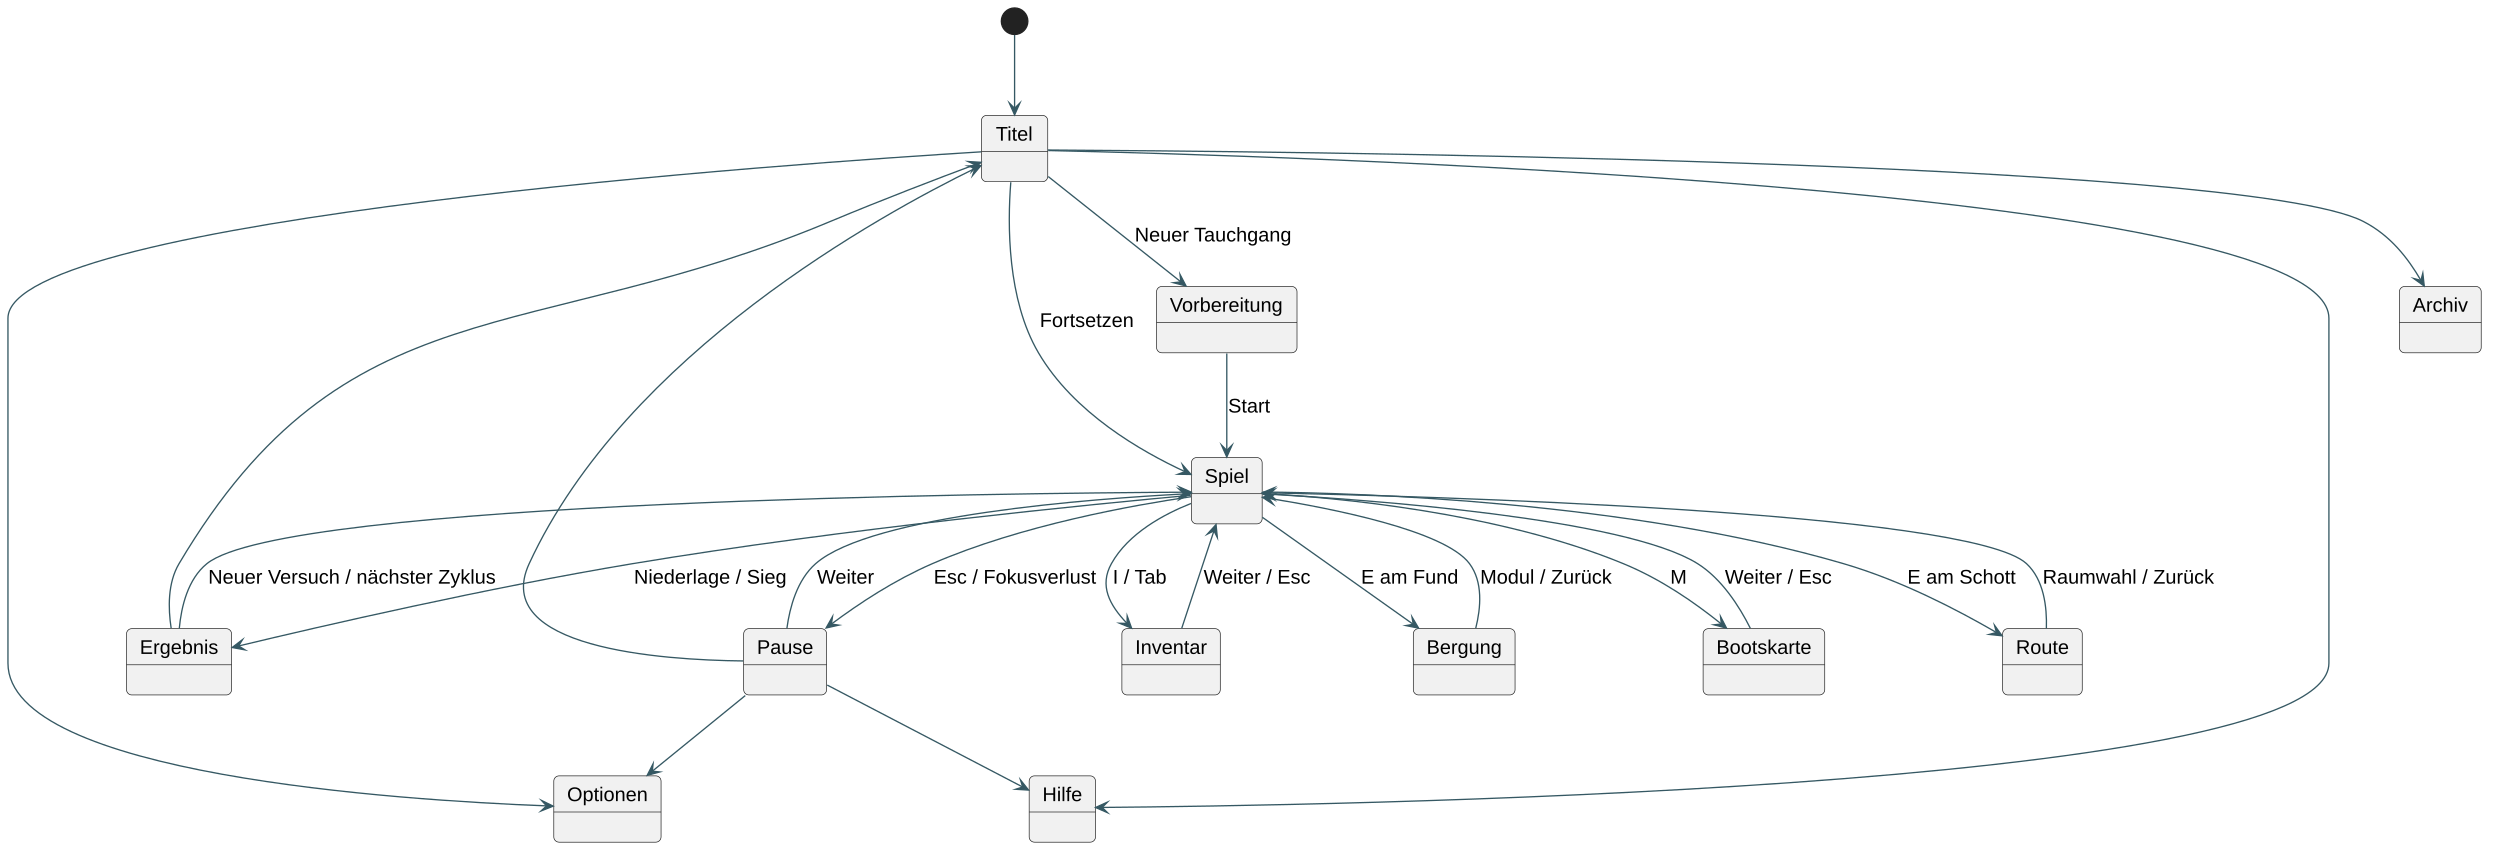
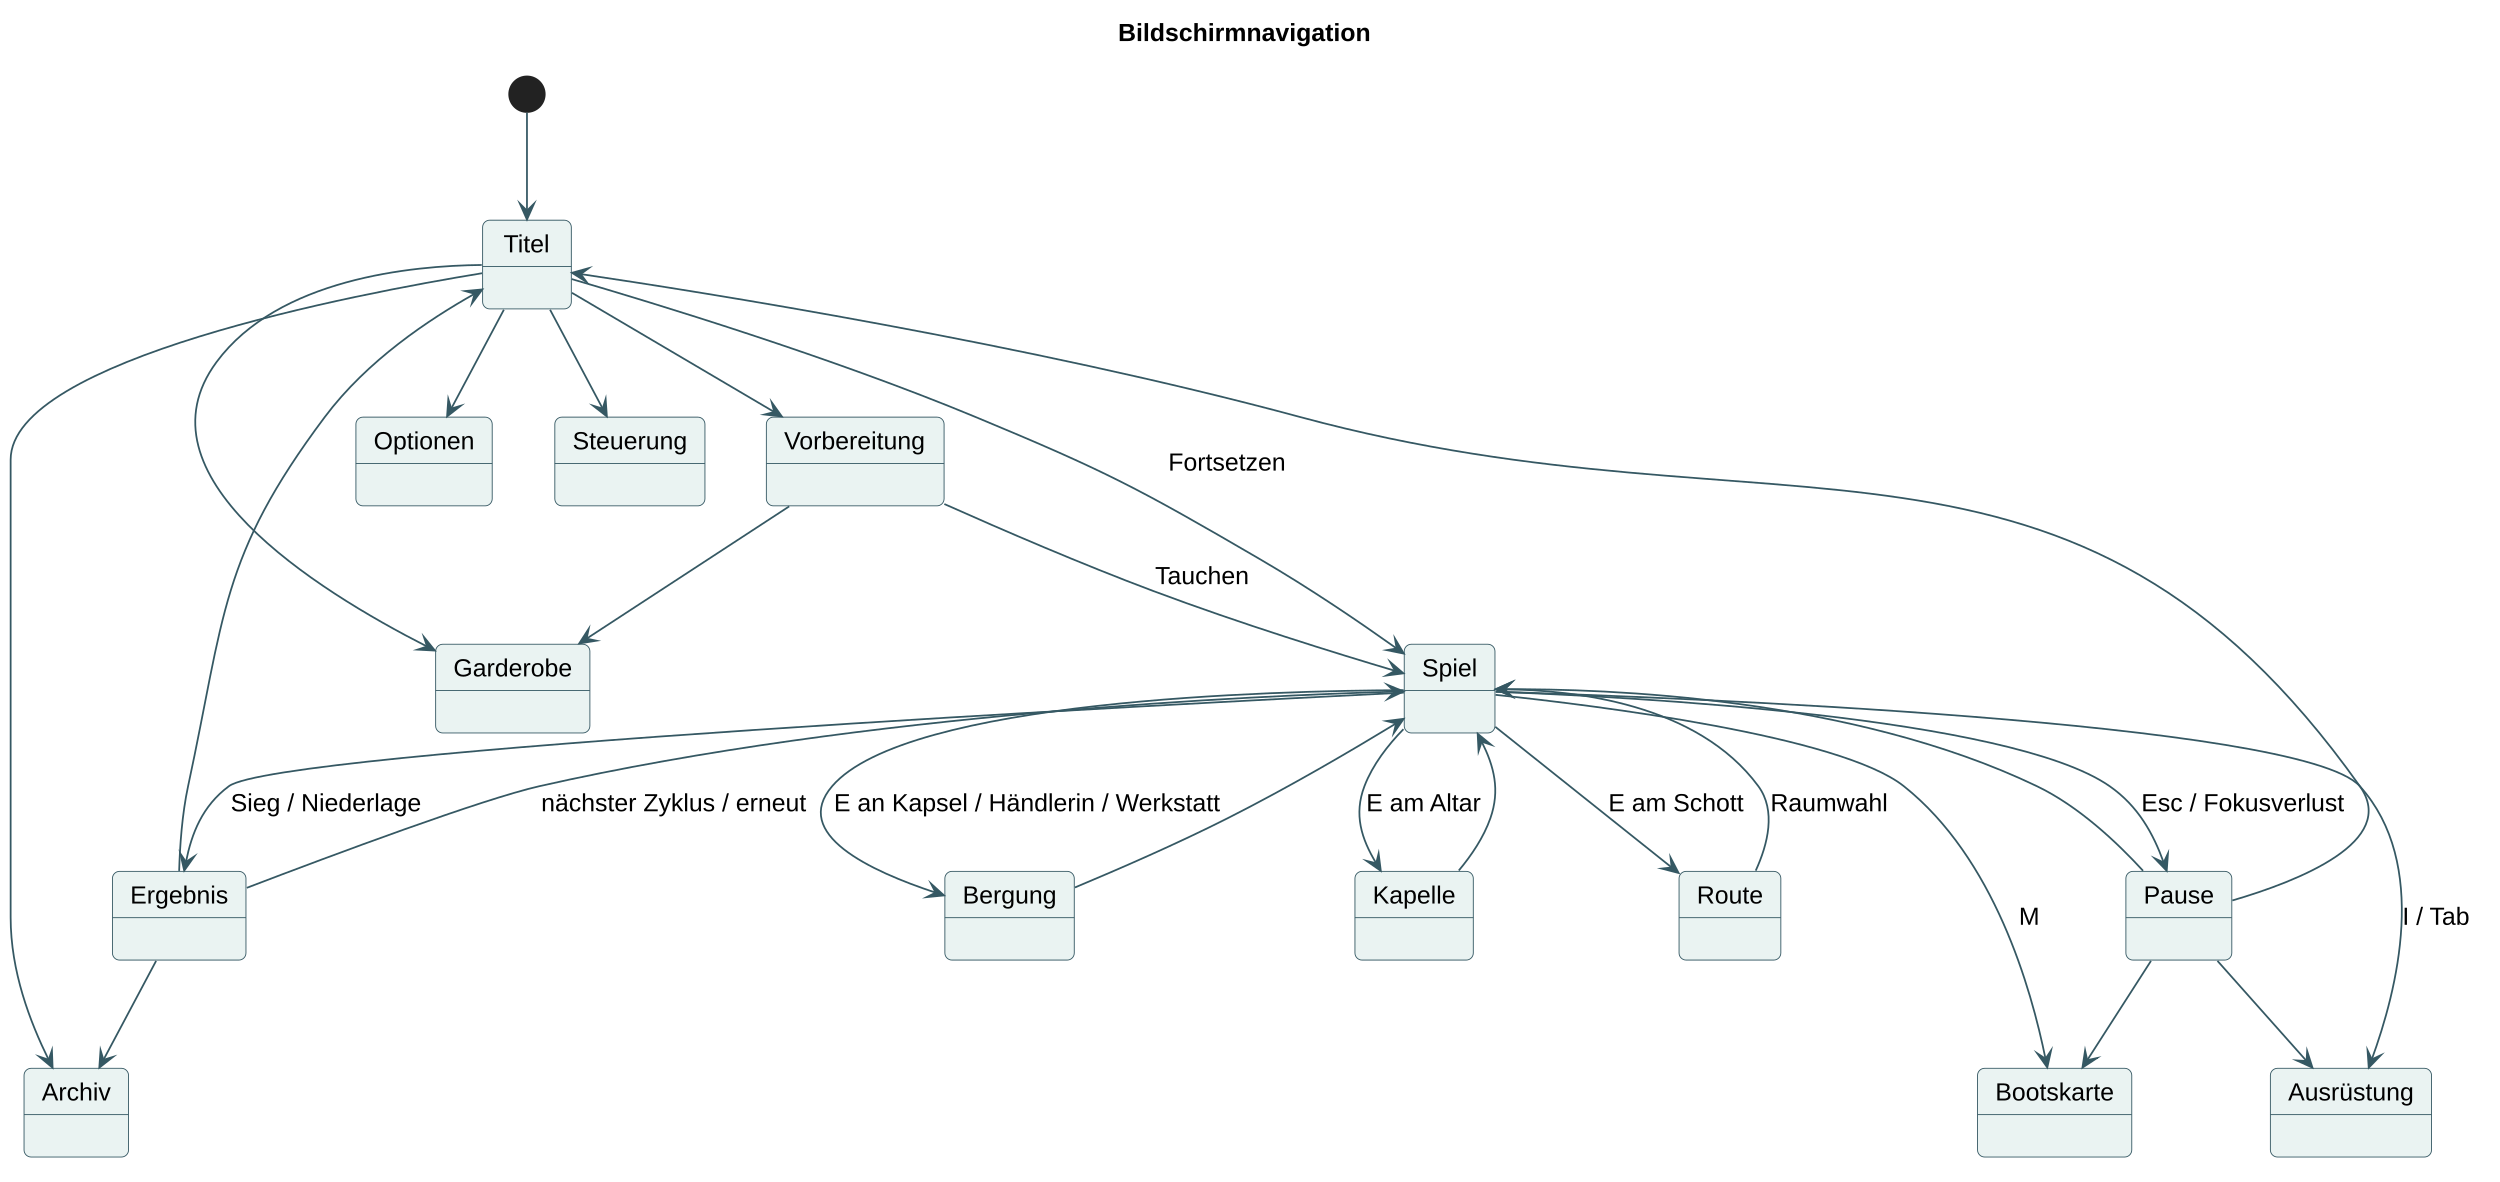
- <svg xmlns="http://www.w3.org/2000/svg" version="1.1" data-diagram-type="STATE" style="width:1885px;height:649px;background:#FFFFFF;" width="1885px" height="649px" viewBox="0 0 1885 649" zoomAndPan="magnify" preserveAspectRatio="none" contentStyleType="text/css">
+ <svg xmlns="http://www.w3.org/2000/svg" version="1.1" data-diagram-type="STATE" style="width:1409px;height:666px;background:#FFFFFF;" width="1409px" height="666px" viewBox="0 0 1409 666" zoomAndPan="magnify" preserveAspectRatio="none" contentStyleType="text/css">
  <defs />
  <g font-family="sans-serif" lengthAdjust="spacing">
-     <g class="start_entity" data-qualified-name=".start." id="ent0001" data-source-line="17">
-       <ellipse cx="765" cy="16" rx="10" ry="10" fill="#222" style="stroke:#222;stroke-width:1;" />
+     <g class="title" data-source-line="19">
+       <text x="630.142" y="23.132" fill="#000" font-size="14" textLength="142.358" font-weight="700" font-family="Arial">Bildschirmnavigation</text>
    </g>
-     <g class="entity" data-qualified-name="Titel" id="ent0002" data-source-line="17">
-       <rect x="740" y="87" width="50" height="50" fill="#F1F1F1" style="stroke:#181818;stroke-width:0.5;" rx="4" ry="4" />
-       <line x1="740" y1="114.249" x2="790" y2="114.249" style="stroke:#181818;stroke-width:0.5;" />
-       <text x="750.831" y="106.07" fill="#000" font-size="15" textLength="28.337" font-family="Arial">Titel</text>
+     <g class="start_entity" data-qualified-name=".start." id="ent0001" data-source-line="20">
+       <ellipse cx="297" cy="53.099" rx="10" ry="10" fill="#222" style="stroke:#222;stroke-width:1;" />
    </g>
-     <g class="entity" data-qualified-name="Vorbereitung" id="ent0004" data-source-line="18">
-       <rect x="872.05" y="216" width="105.891" height="50" fill="#F1F1F1" style="stroke:#181818;stroke-width:0.5;" rx="4" ry="4" />
-       <line x1="872.05" y1="243.249" x2="977.941" y2="243.249" style="stroke:#181818;stroke-width:0.5;" />
-       <text x="882.05" y="235.07" fill="#000" font-size="15" textLength="85.891" font-family="Arial">Vorbereitung</text>
+     <g class="entity" data-qualified-name="Titel" id="ent0002" data-source-line="20">
+       <rect x="272" y="124.099" width="50" height="50" fill="#EAF3F2" style="stroke:#355863;stroke-width:0.5;" rx="4" ry="4" />
+       <line x1="272" y1="150.197" x2="322" y2="150.197" style="stroke:#355863;stroke-width:0.5;" />
+       <text x="283.776" y="142.23" fill="#000" font-size="14" textLength="26.448" font-family="Arial">Titel</text>
    </g>
-     <g class="entity" data-qualified-name="Spiel" id="ent0006" data-source-line="19">
-       <rect x="898.32" y="345" width="53.354" height="50" fill="#F1F1F1" style="stroke:#181818;stroke-width:0.5;" rx="4" ry="4" />
-       <line x1="898.32" y1="372.249" x2="951.674" y2="372.249" style="stroke:#181818;stroke-width:0.5;" />
-       <text x="908.32" y="364.07" fill="#000" font-size="15" textLength="33.354" font-family="Arial">Spiel</text>
+     <g class="entity" data-qualified-name="Vorbereitung" id="ent0004" data-source-line="21">
+       <rect x="431.92" y="235.099" width="100.165" height="50" fill="#EAF3F2" style="stroke:#355863;stroke-width:0.5;" rx="4" ry="4" />
+       <line x1="431.92" y1="261.197" x2="532.085" y2="261.197" style="stroke:#355863;stroke-width:0.5;" />
+       <text x="441.92" y="253.23" fill="#000" font-size="14" textLength="80.165" font-family="Arial">Vorbereitung</text>
    </g>
-     <g class="entity" data-qualified-name="Optionen" id="ent0009" data-source-line="21">
-       <rect x="417.56" y="585" width="80.879" height="50" fill="#F1F1F1" style="stroke:#181818;stroke-width:0.5;" rx="4" ry="4" />
-       <line x1="417.56" y1="612.249" x2="498.439" y2="612.249" style="stroke:#181818;stroke-width:0.5;" />
-       <text x="427.56" y="604.07" fill="#000" font-size="15" textLength="60.879" font-family="Arial">Optionen</text>
+     <g class="entity" data-qualified-name="Archiv" id="ent0006" data-source-line="22">
+       <rect x="13.55" y="602.099" width="58.896" height="50" fill="#EAF3F2" style="stroke:#355863;stroke-width:0.5;" rx="4" ry="4" />
+       <line x1="13.55" y1="628.197" x2="72.446" y2="628.197" style="stroke:#355863;stroke-width:0.5;" />
+       <text x="23.55" y="620.23" fill="#000" font-size="14" textLength="38.896" font-family="Arial">Archiv</text>
    </g>
-     <g class="entity" data-qualified-name="Hilfe" id="ent0011" data-source-line="22">
-       <rect x="776" y="585" width="50.007" height="50" fill="#F1F1F1" style="stroke:#181818;stroke-width:0.5;" rx="4" ry="4" />
-       <line x1="776" y1="612.249" x2="826.007" y2="612.249" style="stroke:#181818;stroke-width:0.5;" />
-       <text x="786" y="604.07" fill="#000" font-size="15" textLength="30.007" font-family="Arial">Hilfe</text>
+     <g class="entity" data-qualified-name="Garderobe" id="ent0008" data-source-line="23">
+       <rect x="245.53" y="363.099" width="86.931" height="50" fill="#EAF3F2" style="stroke:#355863;stroke-width:0.5;" rx="4" ry="4" />
+       <line x1="245.53" y1="389.197" x2="332.461" y2="389.197" style="stroke:#355863;stroke-width:0.5;" />
+       <text x="255.53" y="381.23" fill="#000" font-size="14" textLength="66.931" font-family="Arial">Garderobe</text>
    </g>
-     <g class="entity" data-qualified-name="Archiv" id="ent0013" data-source-line="23">
-       <rect x="1809.16" y="216" width="61.675" height="50" fill="#F1F1F1" style="stroke:#181818;stroke-width:0.5;" rx="4" ry="4" />
-       <line x1="1809.16" y1="243.249" x2="1870.835" y2="243.249" style="stroke:#181818;stroke-width:0.5;" />
-       <text x="1819.16" y="235.07" fill="#000" font-size="15" textLength="41.675" font-family="Arial">Archiv</text>
+     <g class="entity" data-qualified-name="Optionen" id="ent0010" data-source-line="24">
+       <rect x="200.59" y="235.099" width="76.82" height="50" fill="#EAF3F2" style="stroke:#355863;stroke-width:0.5;" rx="4" ry="4" />
+       <line x1="200.59" y1="261.197" x2="277.41" y2="261.197" style="stroke:#355863;stroke-width:0.5;" />
+       <text x="210.59" y="253.23" fill="#000" font-size="14" textLength="56.82" font-family="Arial">Optionen</text>
    </g>
-     <g class="entity" data-qualified-name="Inventar" id="ent0015" data-source-line="24">
-       <rect x="845.9" y="474" width="74.199" height="50" fill="#F1F1F1" style="stroke:#181818;stroke-width:0.5;" rx="4" ry="4" />
-       <line x1="845.9" y1="501.249" x2="920.099" y2="501.249" style="stroke:#181818;stroke-width:0.5;" />
-       <text x="855.9" y="493.07" fill="#000" font-size="15" textLength="54.199" font-family="Arial">Inventar</text>
+     <g class="entity" data-qualified-name="Steuerung" id="ent0012" data-source-line="25">
+       <rect x="312.7" y="235.099" width="84.606" height="50" fill="#EAF3F2" style="stroke:#355863;stroke-width:0.5;" rx="4" ry="4" />
+       <line x1="312.7" y1="261.197" x2="397.306" y2="261.197" style="stroke:#355863;stroke-width:0.5;" />
+       <text x="322.7" y="253.23" fill="#000" font-size="14" textLength="64.606" font-family="Arial">Steuerung</text>
    </g>
-     <g class="entity" data-qualified-name="Bootskarte" id="ent0018" data-source-line="26">
-       <rect x="1284.15" y="474" width="91.704" height="50" fill="#F1F1F1" style="stroke:#181818;stroke-width:0.5;" rx="4" ry="4" />
-       <line x1="1284.15" y1="501.249" x2="1375.854" y2="501.249" style="stroke:#181818;stroke-width:0.5;" />
-       <text x="1294.15" y="493.07" fill="#000" font-size="15" textLength="71.704" font-family="Arial">Bootskarte</text>
+     <g class="entity" data-qualified-name="Spiel" id="ent0014" data-source-line="26">
+       <rect x="791.43" y="363.099" width="51.131" height="50" fill="#EAF3F2" style="stroke:#355863;stroke-width:0.5;" rx="4" ry="4" />
+       <line x1="791.43" y1="389.197" x2="842.561" y2="389.197" style="stroke:#355863;stroke-width:0.5;" />
+       <text x="801.43" y="381.23" fill="#000" font-size="14" textLength="31.131" font-family="Arial">Spiel</text>
    </g>
-     <g class="entity" data-qualified-name="Pause" id="ent0021" data-source-line="28">
-       <rect x="560.73" y="474" width="62.532" height="50" fill="#F1F1F1" style="stroke:#181818;stroke-width:0.5;" rx="4" ry="4" />
-       <line x1="560.73" y1="501.249" x2="623.262" y2="501.249" style="stroke:#181818;stroke-width:0.5;" />
-       <text x="570.73" y="493.07" fill="#000" font-size="15" textLength="42.532" font-family="Arial">Pause</text>
+     <g class="entity" data-qualified-name="Pause" id="ent0018" data-source-line="29">
+       <rect x="1198.15" y="491.099" width="59.696" height="50" fill="#EAF3F2" style="stroke:#355863;stroke-width:0.5;" rx="4" ry="4" />
+       <line x1="1198.15" y1="517.197" x2="1257.846" y2="517.197" style="stroke:#355863;stroke-width:0.5;" />
+       <text x="1208.15" y="509.23" fill="#000" font-size="14" textLength="39.696" font-family="Arial">Pause</text>
    </g>
-     <g class="entity" data-qualified-name="Bergung" id="ent0027" data-source-line="33">
-       <rect x="1065.64" y="474" width="76.711" height="50" fill="#F1F1F1" style="stroke:#181818;stroke-width:0.5;" rx="4" ry="4" />
-       <line x1="1065.64" y1="501.249" x2="1142.351" y2="501.249" style="stroke:#181818;stroke-width:0.5;" />
-       <text x="1075.64" y="493.07" fill="#000" font-size="15" textLength="56.711" font-family="Arial">Bergung</text>
+     <g class="entity" data-qualified-name="Ausr.stung" id="ent0021" data-source-line="31">
+       <rect x="1279.59" y="602.099" width="90.82" height="50" fill="#EAF3F2" style="stroke:#355863;stroke-width:0.5;" rx="4" ry="4" />
+       <line x1="1279.59" y1="628.197" x2="1370.41" y2="628.197" style="stroke:#355863;stroke-width:0.5;" />
+       <text x="1289.59" y="620.23" fill="#000" font-size="14" textLength="70.82" font-family="Arial">Ausrüstung</text>
    </g>
-     <g class="entity" data-qualified-name="Route" id="ent0030" data-source-line="35">
-       <rect x="1509.99" y="474" width="60.027" height="50" fill="#F1F1F1" style="stroke:#181818;stroke-width:0.5;" rx="4" ry="4" />
-       <line x1="1509.99" y1="501.249" x2="1570.017" y2="501.249" style="stroke:#181818;stroke-width:0.5;" />
-       <text x="1519.99" y="493.07" fill="#000" font-size="15" textLength="40.027" font-family="Arial">Route</text>
+     <g class="entity" data-qualified-name="Bootskarte" id="ent0023" data-source-line="32">
+       <rect x="1114.54" y="602.099" width="86.924" height="50" fill="#EAF3F2" style="stroke:#355863;stroke-width:0.5;" rx="4" ry="4" />
+       <line x1="1114.54" y1="628.197" x2="1201.464" y2="628.197" style="stroke:#355863;stroke-width:0.5;" />
+       <text x="1124.54" y="620.23" fill="#000" font-size="14" textLength="66.924" font-family="Arial">Bootskarte</text>
    </g>
-     <g class="entity" data-qualified-name="Ergebnis" id="ent0033" data-source-line="37">
-       <rect x="95.4" y="474" width="79.202" height="50" fill="#F1F1F1" style="stroke:#181818;stroke-width:0.5;" rx="4" ry="4" />
-       <line x1="95.4" y1="501.249" x2="174.602" y2="501.249" style="stroke:#181818;stroke-width:0.5;" />
-       <text x="105.4" y="493.07" fill="#000" font-size="15" textLength="59.202" font-family="Arial">Ergebnis</text>
+     <g class="entity" data-qualified-name="Bergung" id="ent0028" data-source-line="36">
+       <rect x="532.53" y="491.099" width="72.931" height="50" fill="#EAF3F2" style="stroke:#355863;stroke-width:0.5;" rx="4" ry="4" />
+       <line x1="532.53" y1="517.197" x2="605.461" y2="517.197" style="stroke:#355863;stroke-width:0.5;" />
+       <text x="542.53" y="509.23" fill="#000" font-size="14" textLength="52.931" font-family="Arial">Bergung</text>
    </g>
-     <g class="link" data-entity-1="ent0001" data-entity-2="ent0002" id="lnk3" data-source-line="17" data-link-type="dependency">
-       <path d="M765,26.36 C765,40.29 765,61.95 765,81.65" style="stroke:#355863;stroke-width:1;" fill="none" id="*start*-to-Titel" />
-       <polygon points="765,86.65,769,77.65,765,81.65,761,77.65,765,86.65" fill="#355863" style="stroke:#355863;stroke-width:1;stroke-linejoin:miter;stroke-miterlimit:10;" />
+     <g class="entity" data-qualified-name="Kapelle" id="ent0030" data-source-line="37">
+       <rect x="763.65" y="491.099" width="66.703" height="50" fill="#EAF3F2" style="stroke:#355863;stroke-width:0.5;" rx="4" ry="4" />
+       <line x1="763.65" y1="517.197" x2="830.353" y2="517.197" style="stroke:#355863;stroke-width:0.5;" />
+       <text x="773.65" y="509.23" fill="#000" font-size="14" textLength="46.703" font-family="Arial">Kapelle</text>
    </g>
-     <g class="link" data-entity-1="ent0002" data-entity-2="ent0004" id="lnk5" data-source-line="18" data-link-type="dependency">
-       <path d="M790.35,133.12 C818.55,155.51 860.184,188.551 890.374,212.521" style="stroke:#355863;stroke-width:1;" fill="none" id="Titel-to-Vorbereitung" />
-       <polygon points="894.29,215.63,889.729,206.901,890.374,212.521,884.754,213.166,894.29,215.63" fill="#355863" style="stroke:#355863;stroke-width:1;stroke-linejoin:miter;stroke-miterlimit:10;" />
-       <text x="855.58" y="182.07" fill="#000" font-size="15" textLength="120.081" font-family="Arial">Neuer Tauchgang</text>
+     <g class="entity" data-qualified-name="Route" id="ent0032" data-source-line="38">
+       <rect x="946.32" y="491.099" width="57.358" height="50" fill="#EAF3F2" style="stroke:#355863;stroke-width:0.5;" rx="4" ry="4" />
+       <line x1="946.32" y1="517.197" x2="1003.678" y2="517.197" style="stroke:#355863;stroke-width:0.5;" />
+       <text x="956.32" y="509.23" fill="#000" font-size="14" textLength="37.358" font-family="Arial">Route</text>
    </g>
-     <g class="link" data-entity-1="ent0004" data-entity-2="ent0006" id="lnk7" data-source-line="19" data-link-type="dependency">
-       <path d="M925,266.49 C925,288.98 925,317.12 925,339.59" style="stroke:#355863;stroke-width:1;" fill="none" id="Vorbereitung-to-Spiel" />
-       <polygon points="925,344.59,929,335.59,925,339.59,921,335.59,925,344.59" fill="#355863" style="stroke:#355863;stroke-width:1;stroke-linejoin:miter;stroke-miterlimit:10;" />
-       <text x="926" y="311.07" fill="#000" font-size="15" textLength="31.677" font-family="Arial">Start</text>
+     <g class="entity" data-qualified-name="Ergebnis" id="ent0037" data-source-line="42">
+       <rect x="63.37" y="491.099" width="75.255" height="50" fill="#EAF3F2" style="stroke:#355863;stroke-width:0.5;" rx="4" ry="4" />
+       <line x1="63.37" y1="517.197" x2="138.625" y2="517.197" style="stroke:#355863;stroke-width:0.5;" />
+       <text x="73.37" y="509.23" fill="#000" font-size="14" textLength="55.255" font-family="Arial">Ergebnis</text>
    </g>
-     <g class="link" data-entity-1="ent0002" data-entity-2="ent0006" id="lnk8" data-source-line="20" data-link-type="dependency">
-       <path d="M762.14,137.4 C759.61,169.27 759.4,225.74 783,266 C809.57,311.32 860.264,340.225 893.474,355.635" style="stroke:#355863;stroke-width:1;" fill="none" id="Titel-to-Spiel" />
-       <polygon points="898.01,357.74,891.53,350.323,893.474,355.635,888.162,357.58,898.01,357.74" fill="#355863" style="stroke:#355863;stroke-width:1;stroke-linejoin:miter;stroke-miterlimit:10;" />
-       <text x="784" y="246.57" fill="#000" font-size="15" textLength="70.862" font-family="Arial">Fortsetzen</text>
+     <g class="link" data-entity-1="ent0001" data-entity-2="ent0002" id="lnk3" data-source-line="20" data-link-type="dependency">
+       <path d="M297,63.459 C297,77.389 297,99.049 297,118.749" style="stroke:#355863;stroke-width:1;" fill="none" id="*start*-to-Titel" />
+       <polygon points="297,123.749,301,114.749,297,118.749,293,114.749,297,123.749" fill="#355863" style="stroke:#355863;stroke-width:1;stroke-linejoin:miter;stroke-miterlimit:10;" />
    </g>
-     <g class="link" data-entity-1="ent0002" data-entity-2="ent0009" id="lnk10" data-source-line="21" data-link-type="dependency">
-       <path d="M739.75,114.49 C608.05,122.6 6,163.85 6,240 C6,240 6,240 6,500 C6,584.15 300.834,603.337 412.094,607.637" style="stroke:#355863;stroke-width:1;" fill="none" id="Titel-to-Optionen" />
-       <polygon points="417.09,607.83,408.251,603.485,412.094,607.637,407.942,611.479,417.09,607.83" fill="#355863" style="stroke:#355863;stroke-width:1;stroke-linejoin:miter;stroke-miterlimit:10;" />
+     <g class="link" data-entity-1="ent0002" data-entity-2="ent0004" id="lnk5" data-source-line="21" data-link-type="dependency">
+       <path d="M322.34,165.029 C352.81,182.989 400.092,210.84 436.362,232.21" style="stroke:#355863;stroke-width:1;" fill="none" id="Titel-to-Vorbereitung" />
+       <polygon points="440.67,234.749,434.946,226.734,436.362,232.21,430.885,233.626,440.67,234.749" fill="#355863" style="stroke:#355863;stroke-width:1;stroke-linejoin:miter;stroke-miterlimit:10;" />
    </g>
-     <g class="link" data-entity-1="ent0002" data-entity-2="ent0011" id="lnk12" data-source-line="22" data-link-type="dependency">
-       <path d="M790.49,113.51 C945.61,116.93 1756,139.61 1756,240 C1756,240 1756,240 1756,500 C1756,596.47 981.73,607.559 831.05,608.809" style="stroke:#355863;stroke-width:1;" fill="none" id="Titel-to-Hilfe" />
-       <polygon points="826.05,608.85,835.083,612.775,831.05,608.809,835.017,604.775,826.05,608.85" fill="#355863" style="stroke:#355863;stroke-width:1;stroke-linejoin:miter;stroke-miterlimit:10;" />
+     <g class="link" data-entity-1="ent0002" data-entity-2="ent0006" id="lnk7" data-source-line="22" data-link-type="dependency">
+       <path d="M271.68,153.989 C200.89,165.569 6,202.589 6,259.099 C6,259.099 6,259.099 6,517.099 C6,547.479 16.836,575.721 27.436,597.301" style="stroke:#355863;stroke-width:1;" fill="none" id="Titel-to-Archiv" />
+       <polygon points="29.64,601.789,29.262,591.947,27.436,597.301,22.082,595.474,29.64,601.789" fill="#355863" style="stroke:#355863;stroke-width:1;stroke-linejoin:miter;stroke-miterlimit:10;" />
    </g>
-     <g class="link" data-entity-1="ent0002" data-entity-2="ent0013" id="lnk14" data-source-line="23" data-link-type="dependency">
-       <path d="M790.08,113.11 C937.84,113.9 1691.35,120.24 1782,167 C1802.43,177.54 1815.52,194.531 1825.37,211.411" style="stroke:#355863;stroke-width:1;" fill="none" id="Titel-to-Archiv" />
-       <polygon points="1827.89,215.73,1826.809,205.941,1825.37,211.411,1819.899,209.973,1827.89,215.73" fill="#355863" style="stroke:#355863;stroke-width:1;stroke-linejoin:miter;stroke-miterlimit:10;" />
+     <g class="link" data-entity-1="ent0002" data-entity-2="ent0008" id="lnk9" data-source-line="23" data-link-type="dependency">
+       <path d="M271.5,149.339 C231.95,149.719 156.74,157.029 122,204.099 C75.14,267.609 176.805,331.828 240.675,364.388" style="stroke:#355863;stroke-width:1;" fill="none" id="Titel-to-Garderobe" />
+       <polygon points="245.13,366.659,238.928,359.007,240.675,364.388,235.295,366.135,245.13,366.659" fill="#355863" style="stroke:#355863;stroke-width:1;stroke-linejoin:miter;stroke-miterlimit:10;" />
    </g>
-     <g class="link" data-entity-1="ent0006" data-entity-2="ent0015" id="lnk16" data-source-line="24" data-link-type="dependency">
-       <path d="M898.02,379.61 C877.5,387.75 850.7,402.16 838,425 C828.81,441.52 836.355,456.006 849.775,470.046" style="stroke:#355863;stroke-width:1;" fill="none" id="Spiel-to-Inventar" />
-       <polygon points="853.23,473.66,849.903,464.39,849.775,470.046,844.12,469.918,853.23,473.66" fill="#355863" style="stroke:#355863;stroke-width:1;stroke-linejoin:miter;stroke-miterlimit:10;" />
-       <text x="839" y="440.07" fill="#000" font-size="15" textLength="42.517" font-family="Arial">I / Tab</text>
+     <g class="link" data-entity-1="ent0002" data-entity-2="ent0010" id="lnk11" data-source-line="24" data-link-type="dependency">
+       <path d="M283.98,174.559 C274.43,192.509 263.859,212.375 254.319,230.305" style="stroke:#355863;stroke-width:1;" fill="none" id="Titel-to-Optionen" />
+       <polygon points="251.97,234.719,259.729,228.652,254.319,230.305,252.666,224.894,251.97,234.719" fill="#355863" style="stroke:#355863;stroke-width:1;stroke-linejoin:miter;stroke-miterlimit:10;" />
    </g>
-     <g class="link" data-entity-1="ent0015" data-entity-2="ent0006" id="lnk17" data-source-line="25" data-link-type="dependency">
-       <path d="M891.07,473.59 C898.5,451.12 907.89,422.727 915.33,400.237" style="stroke:#355863;stroke-width:1;" fill="none" id="Inventar-to-Spiel" />
-       <polygon points="916.9,395.49,910.276,402.778,915.33,400.237,917.871,405.291,916.9,395.49" fill="#355863" style="stroke:#355863;stroke-width:1;stroke-linejoin:miter;stroke-miterlimit:10;" />
-       <text x="907.51" y="440.07" fill="#000" font-size="15" textLength="80.845" font-family="Arial">Weiter / Esc</text>
+     <g class="link" data-entity-1="ent0002" data-entity-2="ent0012" id="lnk13" data-source-line="25" data-link-type="dependency">
+       <path d="M310.02,174.559 C319.57,192.509 330.141,212.375 339.681,230.305" style="stroke:#355863;stroke-width:1;" fill="none" id="Titel-to-Steuerung" />
+       <polygon points="342.03,234.719,341.334,224.894,339.681,230.305,334.271,228.652,342.03,234.719" fill="#355863" style="stroke:#355863;stroke-width:1;stroke-linejoin:miter;stroke-miterlimit:10;" />
    </g>
-     <g class="link" data-entity-1="ent0006" data-entity-2="ent0018" id="lnk19" data-source-line="26" data-link-type="dependency">
-       <path d="M952.05,372.08 C1005.83,375.05 1129.14,385.91 1224,425 C1252.72,436.83 1277.598,454.214 1297.908,470.484" style="stroke:#355863;stroke-width:1;" fill="none" id="Spiel-to-Bootskarte" />
-       <polygon points="1301.81,473.61,1297.287,464.861,1297.908,470.484,1292.285,471.105,1301.81,473.61" fill="#355863" style="stroke:#355863;stroke-width:1;stroke-linejoin:miter;stroke-miterlimit:10;" />
-       <text x="1259.37" y="440.07" fill="#000" font-size="15" font-family="Arial">M</text>
+     <g class="link" data-entity-1="ent0002" data-entity-2="ent0014" id="lnk15" data-source-line="26" data-link-type="dependency">
+       <path d="M322.2,157.289 C368.19,170.699 468.49,201.219 550,235.099 C623.42,265.609 641.32,275.049 710,315.099 C738.63,331.789 765.844,350.353 787.144,365.483" style="stroke:#355863;stroke-width:1;" fill="none" id="Titel-to-Spiel" />
+       <polygon points="791.22,368.379,786.199,359.906,787.144,365.483,781.566,366.428,791.22,368.379" fill="#355863" style="stroke:#355863;stroke-width:1;stroke-linejoin:miter;stroke-miterlimit:10;" />
+       <text x="658.44" y="265.23" fill="#000" font-size="14" textLength="66.138" font-family="Arial">Fortsetzen</text>
    </g>
-     <g class="link" data-entity-1="ent0018" data-entity-2="ent0006" id="lnk20" data-source-line="27" data-link-type="dependency">
-       <path d="M1319.72,473.66 C1311.46,457.2 1298.21,436.43 1280,425 C1225.09,390.53 1030.042,376.698 956.962,372.628" style="stroke:#355863;stroke-width:1;" fill="none" id="Bootskarte-to-Spiel" />
-       <polygon points="951.97,372.35,960.734,376.844,956.962,372.628,961.178,368.857,951.97,372.35" fill="#355863" style="stroke:#355863;stroke-width:1;stroke-linejoin:miter;stroke-miterlimit:10;" />
-       <text x="1300.57" y="440.07" fill="#000" font-size="15" textLength="80.845" font-family="Arial">Weiter / Esc</text>
+     <g class="link" data-entity-1="ent0004" data-entity-2="ent0008" id="lnk16" data-source-line="27" data-link-type="dependency">
+       <path d="M444.79,285.389 C410.72,307.629 364.746,337.645 330.616,359.935" style="stroke:#355863;stroke-width:1;" fill="none" id="Vorbereitung-to-Garderobe" />
+       <polygon points="326.43,362.669,336.153,361.096,330.616,359.935,331.778,354.398,326.43,362.669" fill="#355863" style="stroke:#355863;stroke-width:1;stroke-linejoin:miter;stroke-miterlimit:10;" />
    </g>
-     <g class="link" data-entity-1="ent0006" data-entity-2="ent0021" id="lnk22" data-source-line="28" data-link-type="dependency">
-       <path d="M898.08,374.51 C855.33,380.73 769.93,395.9 703,425 C674.02,437.6 648.284,454.639 626.884,470.529" style="stroke:#355863;stroke-width:1;" fill="none" id="Spiel-to-Pause" />
-       <polygon points="622.87,473.51,632.48,471.356,626.884,470.529,627.711,464.933,622.87,473.51" fill="#355863" style="stroke:#355863;stroke-width:1;stroke-linejoin:miter;stroke-miterlimit:10;" />
-       <text x="704" y="440.07" fill="#000" font-size="15" textLength="122.534" font-family="Arial">Esc / Fokusverlust</text>
+     <g class="link" data-entity-1="ent0004" data-entity-2="ent0014" id="lnk17" data-source-line="28" data-link-type="dependency">
+       <path d="M532.23,284.069 C565.36,298.859 609.89,318.059 650,333.099 C699.22,351.559 753.138,368.233 786.208,378.073" style="stroke:#355863;stroke-width:1;" fill="none" id="Vorbereitung-to-Spiel" />
+       <polygon points="791,379.499,783.515,373.098,786.208,378.073,781.233,380.766,791,379.499" fill="#355863" style="stroke:#355863;stroke-width:1;stroke-linejoin:miter;stroke-miterlimit:10;" />
+       <text x="651" y="329.23" fill="#000" font-size="14" textLength="54.482" font-family="Arial">Tauchen</text>
    </g>
-     <g class="link" data-entity-1="ent0021" data-entity-2="ent0006" id="lnk23" data-source-line="29" data-link-type="dependency">
-       <path d="M593.31,473.82 C595.52,457.64 601.1,437.17 615,425 C657.13,388.12 825.587,375.939 893.017,372.439" style="stroke:#355863;stroke-width:1;" fill="none" id="Pause-to-Spiel" />
-       <polygon points="898.01,372.18,888.815,368.652,893.017,372.439,889.229,376.641,898.01,372.18" fill="#355863" style="stroke:#355863;stroke-width:1;stroke-linejoin:miter;stroke-miterlimit:10;" />
-       <text x="616" y="440.07" fill="#000" font-size="15" textLength="43.337" font-family="Arial">Weiter</text>
+     <g class="link" data-entity-1="ent0014" data-entity-2="ent0018" id="lnk19" data-source-line="29" data-link-type="dependency">
+       <path d="M843.01,389.899 C917.97,392.639 1132.74,403.839 1189,443.099 C1205.2,454.409 1213.608,469.957 1219.458,486.117" style="stroke:#355863;stroke-width:1;" fill="none" id="Spiel-to-Pause" />
+       <polygon points="1221.16,490.819,1221.858,480.995,1219.458,486.117,1214.335,483.718,1221.16,490.819" fill="#355863" style="stroke:#355863;stroke-width:1;stroke-linejoin:miter;stroke-miterlimit:10;" />
+       <text x="1206.82" y="457.23" fill="#000" font-size="14" textLength="114.365" font-family="Arial">Esc / Fokusverlust</text>
    </g>
-     <g class="link" data-entity-1="ent0021" data-entity-2="ent0009" id="lnk24" data-source-line="30" data-link-type="dependency">
-       <path d="M561.93,524.46 C539.86,542.41 513.899,563.536 491.849,581.466" style="stroke:#355863;stroke-width:1;" fill="none" id="Pause-to-Optionen" />
-       <polygon points="487.97,584.62,497.476,582.045,491.849,581.466,492.429,575.838,487.97,584.62" fill="#355863" style="stroke:#355863;stroke-width:1;stroke-linejoin:miter;stroke-miterlimit:10;" />
+     <g class="link" data-entity-1="ent0018" data-entity-2="ent0014" id="lnk20" data-source-line="30" data-link-type="dependency">
+       <path d="M1207.82,490.769 C1192.99,474.589 1171.42,454.329 1148,443.099 C1043.27,392.859 905.75,388.097 847.95,388.457" style="stroke:#355863;stroke-width:1;" fill="none" id="Pause-to-Spiel" />
+       <polygon points="842.95,388.489,851.975,392.433,847.95,388.457,851.925,384.433,842.95,388.489" fill="#355863" style="stroke:#355863;stroke-width:1;stroke-linejoin:miter;stroke-miterlimit:10;" />
    </g>
-     <g class="link" data-entity-1="ent0021" data-entity-2="ent0011" id="lnk25" data-source-line="31" data-link-type="dependency">
-       <path d="M623.74,516.55 C665.31,538.23 732.927,573.498 771.117,593.418" style="stroke:#355863;stroke-width:1;" fill="none" id="Pause-to-Hilfe" />
-       <polygon points="775.55,595.73,769.42,588.021,771.117,593.418,765.72,595.114,775.55,595.73" fill="#355863" style="stroke:#355863;stroke-width:1;stroke-linejoin:miter;stroke-miterlimit:10;" />
+     <g class="link" data-entity-1="ent0018" data-entity-2="ent0021" id="lnk22" data-source-line="31" data-link-type="dependency">
+       <path d="M1249.77,541.559 C1265.74,559.509 1284.027,580.053 1299.977,597.983" style="stroke:#355863;stroke-width:1;" fill="none" id="Pause-to-Ausrüstung" />
+       <polygon points="1303.3,601.719,1300.307,592.336,1299.977,597.983,1294.33,597.653,1303.3,601.719" fill="#355863" style="stroke:#355863;stroke-width:1;stroke-linejoin:miter;stroke-miterlimit:10;" />
    </g>
-     <g class="link" data-entity-1="ent0021" data-entity-2="ent0002" id="lnk26" data-source-line="32" data-link-type="dependency">
-       <path d="M560.31,498.36 C498.34,497.67 369.57,488.75 399,425 C472.05,266.75 664.837,161.324 735.167,126.984" style="stroke:#355863;stroke-width:1;" fill="none" id="Pause-to-Titel" />
-       <polygon points="739.66,124.79,729.818,125.144,735.167,126.984,733.328,132.333,739.66,124.79" fill="#355863" style="stroke:#355863;stroke-width:1;stroke-linejoin:miter;stroke-miterlimit:10;" />
+     <g class="link" data-entity-1="ent0018" data-entity-2="ent0023" id="lnk24" data-source-line="32" data-link-type="dependency">
+       <path d="M1212.29,541.559 C1200.76,559.509 1187.871,579.581 1176.361,597.511" style="stroke:#355863;stroke-width:1;" fill="none" id="Pause-to-Bootskarte" />
+       <polygon points="1173.66,601.719,1181.888,596.306,1176.361,597.511,1175.156,591.984,1173.66,601.719" fill="#355863" style="stroke:#355863;stroke-width:1;stroke-linejoin:miter;stroke-miterlimit:10;" />
    </g>
-     <g class="link" data-entity-1="ent0006" data-entity-2="ent0027" id="lnk28" data-source-line="33" data-link-type="dependency">
-       <path d="M951.8,390.01 C983.2,412.29 1031.232,446.366 1065.572,470.736" style="stroke:#355863;stroke-width:1;" fill="none" id="Spiel-to-Bergung" />
-       <polygon points="1069.65,473.63,1064.625,465.159,1065.572,470.736,1059.995,471.683,1069.65,473.63" fill="#355863" style="stroke:#355863;stroke-width:1;stroke-linejoin:miter;stroke-miterlimit:10;" />
-       <text x="1026.22" y="440.07" fill="#000" font-size="15" textLength="73.367" font-family="Arial">E am Fund</text>
+     <g class="link" data-entity-1="ent0018" data-entity-2="ent0002" id="lnk25" data-source-line="33" data-link-type="dependency">
+       <path d="M1258.13,507.509 C1295.6,496.569 1352.1,474.199 1330,443.099 C1167.25,214.059 1004.25,308.389 733,235.099 C579.26,193.559 394.796,164.46 327.306,154.48" style="stroke:#355863;stroke-width:1;" fill="none" id="Pause-to-Titel" />
+       <polygon points="322.36,153.749,330.678,159.022,327.306,154.48,331.848,151.108,322.36,153.749" fill="#355863" style="stroke:#355863;stroke-width:1;stroke-linejoin:miter;stroke-miterlimit:10;" />
    </g>
-     <g class="link" data-entity-1="ent0027" data-entity-2="ent0006" id="lnk29" data-source-line="34" data-link-type="dependency">
-       <path d="M1112.71,473.69 C1116.59,458.27 1118.26,438.72 1108,425 C1089.21,399.86 1002.897,383.142 956.767,375.742" style="stroke:#355863;stroke-width:1;" fill="none" id="Bergung-to-Spiel" />
-       <polygon points="951.83,374.95,960.083,380.325,956.767,375.742,961.35,372.426,951.83,374.95" fill="#355863" style="stroke:#355863;stroke-width:1;stroke-linejoin:miter;stroke-miterlimit:10;" />
-       <text x="1116.05" y="440.07" fill="#000" font-size="15" textLength="99.199" font-family="Arial">Modul / Zurück</text>
+     <g class="link" data-entity-1="ent0014" data-entity-2="ent0021" id="lnk26" data-source-line="34" data-link-type="dependency">
+       <path d="M842.97,389.839 C942.67,392.959 1297.08,406.539 1330,443.099 C1369.34,486.799 1350.925,558.212 1336.735,597.062" style="stroke:#355863;stroke-width:1;" fill="none" id="Spiel-to-Ausrüstung" />
+       <polygon points="1335.02,601.759,1341.865,594.677,1336.735,597.062,1334.351,591.933,1335.02,601.759" fill="#355863" style="stroke:#355863;stroke-width:1;stroke-linejoin:miter;stroke-miterlimit:10;" />
+       <text x="1353.96" y="521.23" fill="#000" font-size="14" textLength="39.683" font-family="Arial">I / Tab</text>
    </g>
-     <g class="link" data-entity-1="ent0006" data-entity-2="ent0030" id="lnk31" data-source-line="35" data-link-type="dependency">
-       <path d="M952.1,370.99 C1024.65,371.65 1228.71,377.88 1390,425 C1433.65,437.75 1475.845,459.811 1505.305,476.901" style="stroke:#355863;stroke-width:1;" fill="none" id="Spiel-to-Route" />
-       <polygon points="1509.63,479.41,1503.852,471.434,1505.305,476.901,1499.838,478.354,1509.63,479.41" fill="#355863" style="stroke:#355863;stroke-width:1;stroke-linejoin:miter;stroke-miterlimit:10;" />
-       <text x="1438.16" y="440.07" fill="#000" font-size="15" textLength="81.702" font-family="Arial">E am Schott</text>
+     <g class="link" data-entity-1="ent0014" data-entity-2="ent0023" id="lnk27" data-source-line="35" data-link-type="dependency">
+       <path d="M842.85,391.619 C900.52,397.689 1037.36,414.749 1073,443.099 C1123.99,483.659 1144.763,556.989 1152.853,596.729" style="stroke:#355863;stroke-width:1;" fill="none" id="Spiel-to-Bootskarte" />
+       <polygon points="1153.85,601.629,1155.974,592.012,1152.853,596.729,1148.135,593.607,1153.85,601.629" fill="#355863" style="stroke:#355863;stroke-width:1;stroke-linejoin:miter;stroke-miterlimit:10;" />
+       <text x="1137.84" y="521.23" fill="#000" font-size="14" font-family="Arial">M</text>
    </g>
-     <g class="link" data-entity-1="ent0030" data-entity-2="ent0006" id="lnk32" data-source-line="36" data-link-type="dependency">
-       <path d="M1542.97,473.81 C1543.49,457.63 1541.08,437.15 1528,425 C1485.26,385.3 1068.179,373.955 956.819,371.605" style="stroke:#355863;stroke-width:1;" fill="none" id="Route-to-Spiel" />
-       <polygon points="951.82,371.5,960.734,375.689,956.819,371.605,960.902,367.691,951.82,371.5" fill="#355863" style="stroke:#355863;stroke-width:1;stroke-linejoin:miter;stroke-miterlimit:10;" />
-       <text x="1540.16" y="440.07" fill="#000" font-size="15" textLength="129.207" font-family="Arial">Raumwahl / Zurück</text>
+     <g class="link" data-entity-1="ent0014" data-entity-2="ent0028" id="lnk29" data-source-line="36" data-link-type="dependency">
+       <path d="M791.11,388.979 C717.69,389.259 510.72,394.409 469,443.099 C445.89,470.069 490.053,490.768 527.293,503.088" style="stroke:#355863;stroke-width:1;" fill="none" id="Spiel-to-Bergung" />
+       <polygon points="532.04,504.659,524.752,498.034,527.293,503.088,522.239,505.629,532.04,504.659" fill="#355863" style="stroke:#355863;stroke-width:1;stroke-linejoin:miter;stroke-miterlimit:10;" />
+       <text x="470" y="457.23" fill="#000" font-size="14" textLength="217.875" font-family="Arial">E an Kapsel / Händlerin / Werkstatt</text>
    </g>
-     <g class="link" data-entity-1="ent0006" data-entity-2="ent0033" id="lnk34" data-source-line="37" data-link-type="dependency">
-       <path d="M897.86,373.41 C827.87,379.81 635.61,398.57 477,425 C366.96,443.34 243.552,471.794 179.912,487.054" style="stroke:#355863;stroke-width:1;" fill="none" id="Spiel-to-Ergebnis" />
-       <polygon points="175.05,488.22,184.735,490.011,179.912,487.054,182.869,482.232,175.05,488.22" fill="#355863" style="stroke:#355863;stroke-width:1;stroke-linejoin:miter;stroke-miterlimit:10;" />
-       <text x="478" y="440.07" fill="#000" font-size="15" textLength="115.071" font-family="Arial">Niederlage / Sieg</text>
+     <g class="link" data-entity-1="ent0028" data-entity-2="ent0014" id="lnk34" data-source-line="39" data-link-type="dependency">
+       <path d="M605.81,500.179 C630.51,489.859 663.59,475.459 692,461.099 C727.09,443.359 761.878,422.896 786.848,407.716" style="stroke:#355863;stroke-width:1;" fill="none" id="Bergung-to-Spiel" />
+       <polygon points="791.12,405.119,781.352,406.376,786.848,407.716,785.507,413.212,791.12,405.119" fill="#355863" style="stroke:#355863;stroke-width:1;stroke-linejoin:miter;stroke-miterlimit:10;" />
    </g>
-     <g class="link" data-entity-1="ent0033" data-entity-2="ent0006" id="lnk35" data-source-line="38" data-link-type="dependency">
-       <path d="M135.19,473.77 C136.71,457.36 141.65,436.61 156,425 C214.78,377.43 764.1,371.796 893.21,371.116" style="stroke:#355863;stroke-width:1;" fill="none" id="Ergebnis-to-Spiel" />
-       <polygon points="898.21,371.09,889.189,367.137,893.21,371.116,889.231,375.137,898.21,371.09" fill="#355863" style="stroke:#355863;stroke-width:1;stroke-linejoin:miter;stroke-miterlimit:10;" />
-       <text x="157" y="440.07" fill="#000" font-size="15" textLength="217.588" font-family="Arial">Neuer Versuch / nächster Zyklus</text>
+     <g class="link" data-entity-1="ent0014" data-entity-2="ent0030" id="lnk31" data-source-line="37" data-link-type="dependency">
+       <path d="M790.98,410.969 C782.26,419.919 773.59,431.019 769,443.099 C762.95,459.019 767.203,472.59 775.633,486.53" style="stroke:#355863;stroke-width:1;" fill="none" id="Spiel-to-Kapelle" />
+       <polygon points="778.22,490.809,776.986,481.037,775.633,486.53,770.14,485.177,778.22,490.809" fill="#355863" style="stroke:#355863;stroke-width:1;stroke-linejoin:miter;stroke-miterlimit:10;" />
+       <text x="770" y="457.23" fill="#000" font-size="14" textLength="65.352" font-family="Arial">E am Altar</text>
    </g>
-     <g class="link" data-entity-1="ent0033" data-entity-2="ent0002" id="lnk36" data-source-line="39" data-link-type="dependency">
-       <path d="M129.05,473.68 C126.74,458.64 126.4,439.5 135,425 C260.7,212.94 398.61,262.2 626,167 C665.4,150.5 707.077,134.593 735.047,124.123" style="stroke:#355863;stroke-width:1;" fill="none" id="Ergebnis-to-Titel" />
-       <polygon points="739.73,122.37,729.899,121.779,735.047,124.123,732.703,129.271,739.73,122.37" fill="#355863" style="stroke:#355863;stroke-width:1;stroke-linejoin:miter;stroke-miterlimit:10;" />
+     <g class="link" data-entity-1="ent0030" data-entity-2="ent0014" id="lnk35" data-source-line="40" data-link-type="dependency">
+       <path d="M822.17,490.639 C829.35,482.049 836.24,471.849 840,461.099 C845.5,445.369 842.133,431.992 835.073,418.002" style="stroke:#355863;stroke-width:1;" fill="none" id="Kapelle-to-Spiel" />
+       <polygon points="832.82,413.539,833.304,423.376,835.073,418.002,840.446,419.771,832.82,413.539" fill="#355863" style="stroke:#355863;stroke-width:1;stroke-linejoin:miter;stroke-miterlimit:10;" />
+     </g>
+     <g class="link" data-entity-1="ent0014" data-entity-2="ent0032" id="lnk33" data-source-line="38" data-link-type="dependency">
+       <path d="M842.74,409.619 C871.07,432.219 912.601,465.331 942.151,488.901" style="stroke:#355863;stroke-width:1;" fill="none" id="Spiel-to-Route" />
+       <polygon points="946.06,492.019,941.518,483.279,942.151,488.901,936.53,489.534,946.06,492.019" fill="#355863" style="stroke:#355863;stroke-width:1;stroke-linejoin:miter;stroke-miterlimit:10;" />
+       <text x="906.46" y="457.23" fill="#000" font-size="14" textLength="76.255" font-family="Arial">E am Schott</text>
+     </g>
+     <g class="link" data-entity-1="ent0032" data-entity-2="ent0014" id="lnk36" data-source-line="41" data-link-type="dependency">
+       <path d="M989.53,490.699 C996.39,475.709 1001.1,456.809 991,443.099 C956.67,396.499 887.51,388.996 848,388.466" style="stroke:#355863;stroke-width:1;" fill="none" id="Route-to-Spiel" />
+       <polygon points="843,388.399,851.946,392.519,848,388.466,852.053,384.52,843,388.399" fill="#355863" style="stroke:#355863;stroke-width:1;stroke-linejoin:miter;stroke-miterlimit:10;" />
+       <text x="997.8" y="457.23" fill="#000" font-size="14" textLength="66.138" font-family="Arial">Raumwahl</text>
+     </g>
+     <g class="link" data-entity-1="ent0014" data-entity-2="ent0037" id="lnk38" data-source-line="42" data-link-type="dependency">
+       <path d="M791.18,390.359 C669.29,396.399 156.11,422.959 129,443.099 C114.04,454.219 108.053,469.586 104.803,485.796" style="stroke:#355863;stroke-width:1;" fill="none" id="Spiel-to-Ergebnis" />
+       <polygon points="103.82,490.699,109.511,482.661,104.803,485.796,101.667,481.088,103.82,490.699" fill="#355863" style="stroke:#355863;stroke-width:1;stroke-linejoin:miter;stroke-miterlimit:10;" />
+       <text x="130" y="457.23" fill="#000" font-size="14" textLength="107.399" font-family="Arial">Sieg / Niederlage</text>
+     </g>
+     <g class="link" data-entity-1="ent0037" data-entity-2="ent0014" id="lnk39" data-source-line="43" data-link-type="dependency">
+       <path d="M139.1,500.369 C188.47,481.499 272,450.349 304,443.099 C487.41,401.529 710.122,391.97 786.032,389.82" style="stroke:#355863;stroke-width:1;" fill="none" id="Ergebnis-to-Spiel" />
+       <polygon points="791.03,389.679,781.92,385.935,786.032,389.82,782.147,393.932,791.03,389.679" fill="#355863" style="stroke:#355863;stroke-width:1;stroke-linejoin:miter;stroke-miterlimit:10;" />
+       <text x="305" y="457.23" fill="#000" font-size="14" textLength="149.399" font-family="Arial">nächster Zyklus / erneut</text>
+     </g>
+     <g class="link" data-entity-1="ent0037" data-entity-2="ent0006" id="lnk40" data-source-line="44" data-link-type="dependency">
+       <path d="M87.98,541.559 C78.43,559.509 67.859,579.375 58.319,597.305" style="stroke:#355863;stroke-width:1;" fill="none" id="Ergebnis-to-Archiv" />
+       <polygon points="55.97,601.719,63.729,595.652,58.319,597.305,56.666,591.894,55.97,601.719" fill="#355863" style="stroke:#355863;stroke-width:1;stroke-linejoin:miter;stroke-miterlimit:10;" />
+     </g>
+     <g class="link" data-entity-1="ent0037" data-entity-2="ent0002" id="lnk41" data-source-line="45" data-link-type="dependency">
+       <path d="M100.97,490.859 C101.38,476.779 102.63,458.779 106,443.099 C126.74,346.729 123.95,314.029 183,235.099 C206.96,203.079 241.893,179.992 267.513,165.562" style="stroke:#355863;stroke-width:1;" fill="none" id="Ergebnis-to-Titel" />
+       <polygon points="271.87,163.109,262.065,164.04,267.513,165.562,265.991,171.011,271.87,163.109" fill="#355863" style="stroke:#355863;stroke-width:1;stroke-linejoin:miter;stroke-miterlimit:10;" />
    </g>
  </g>
</svg>
